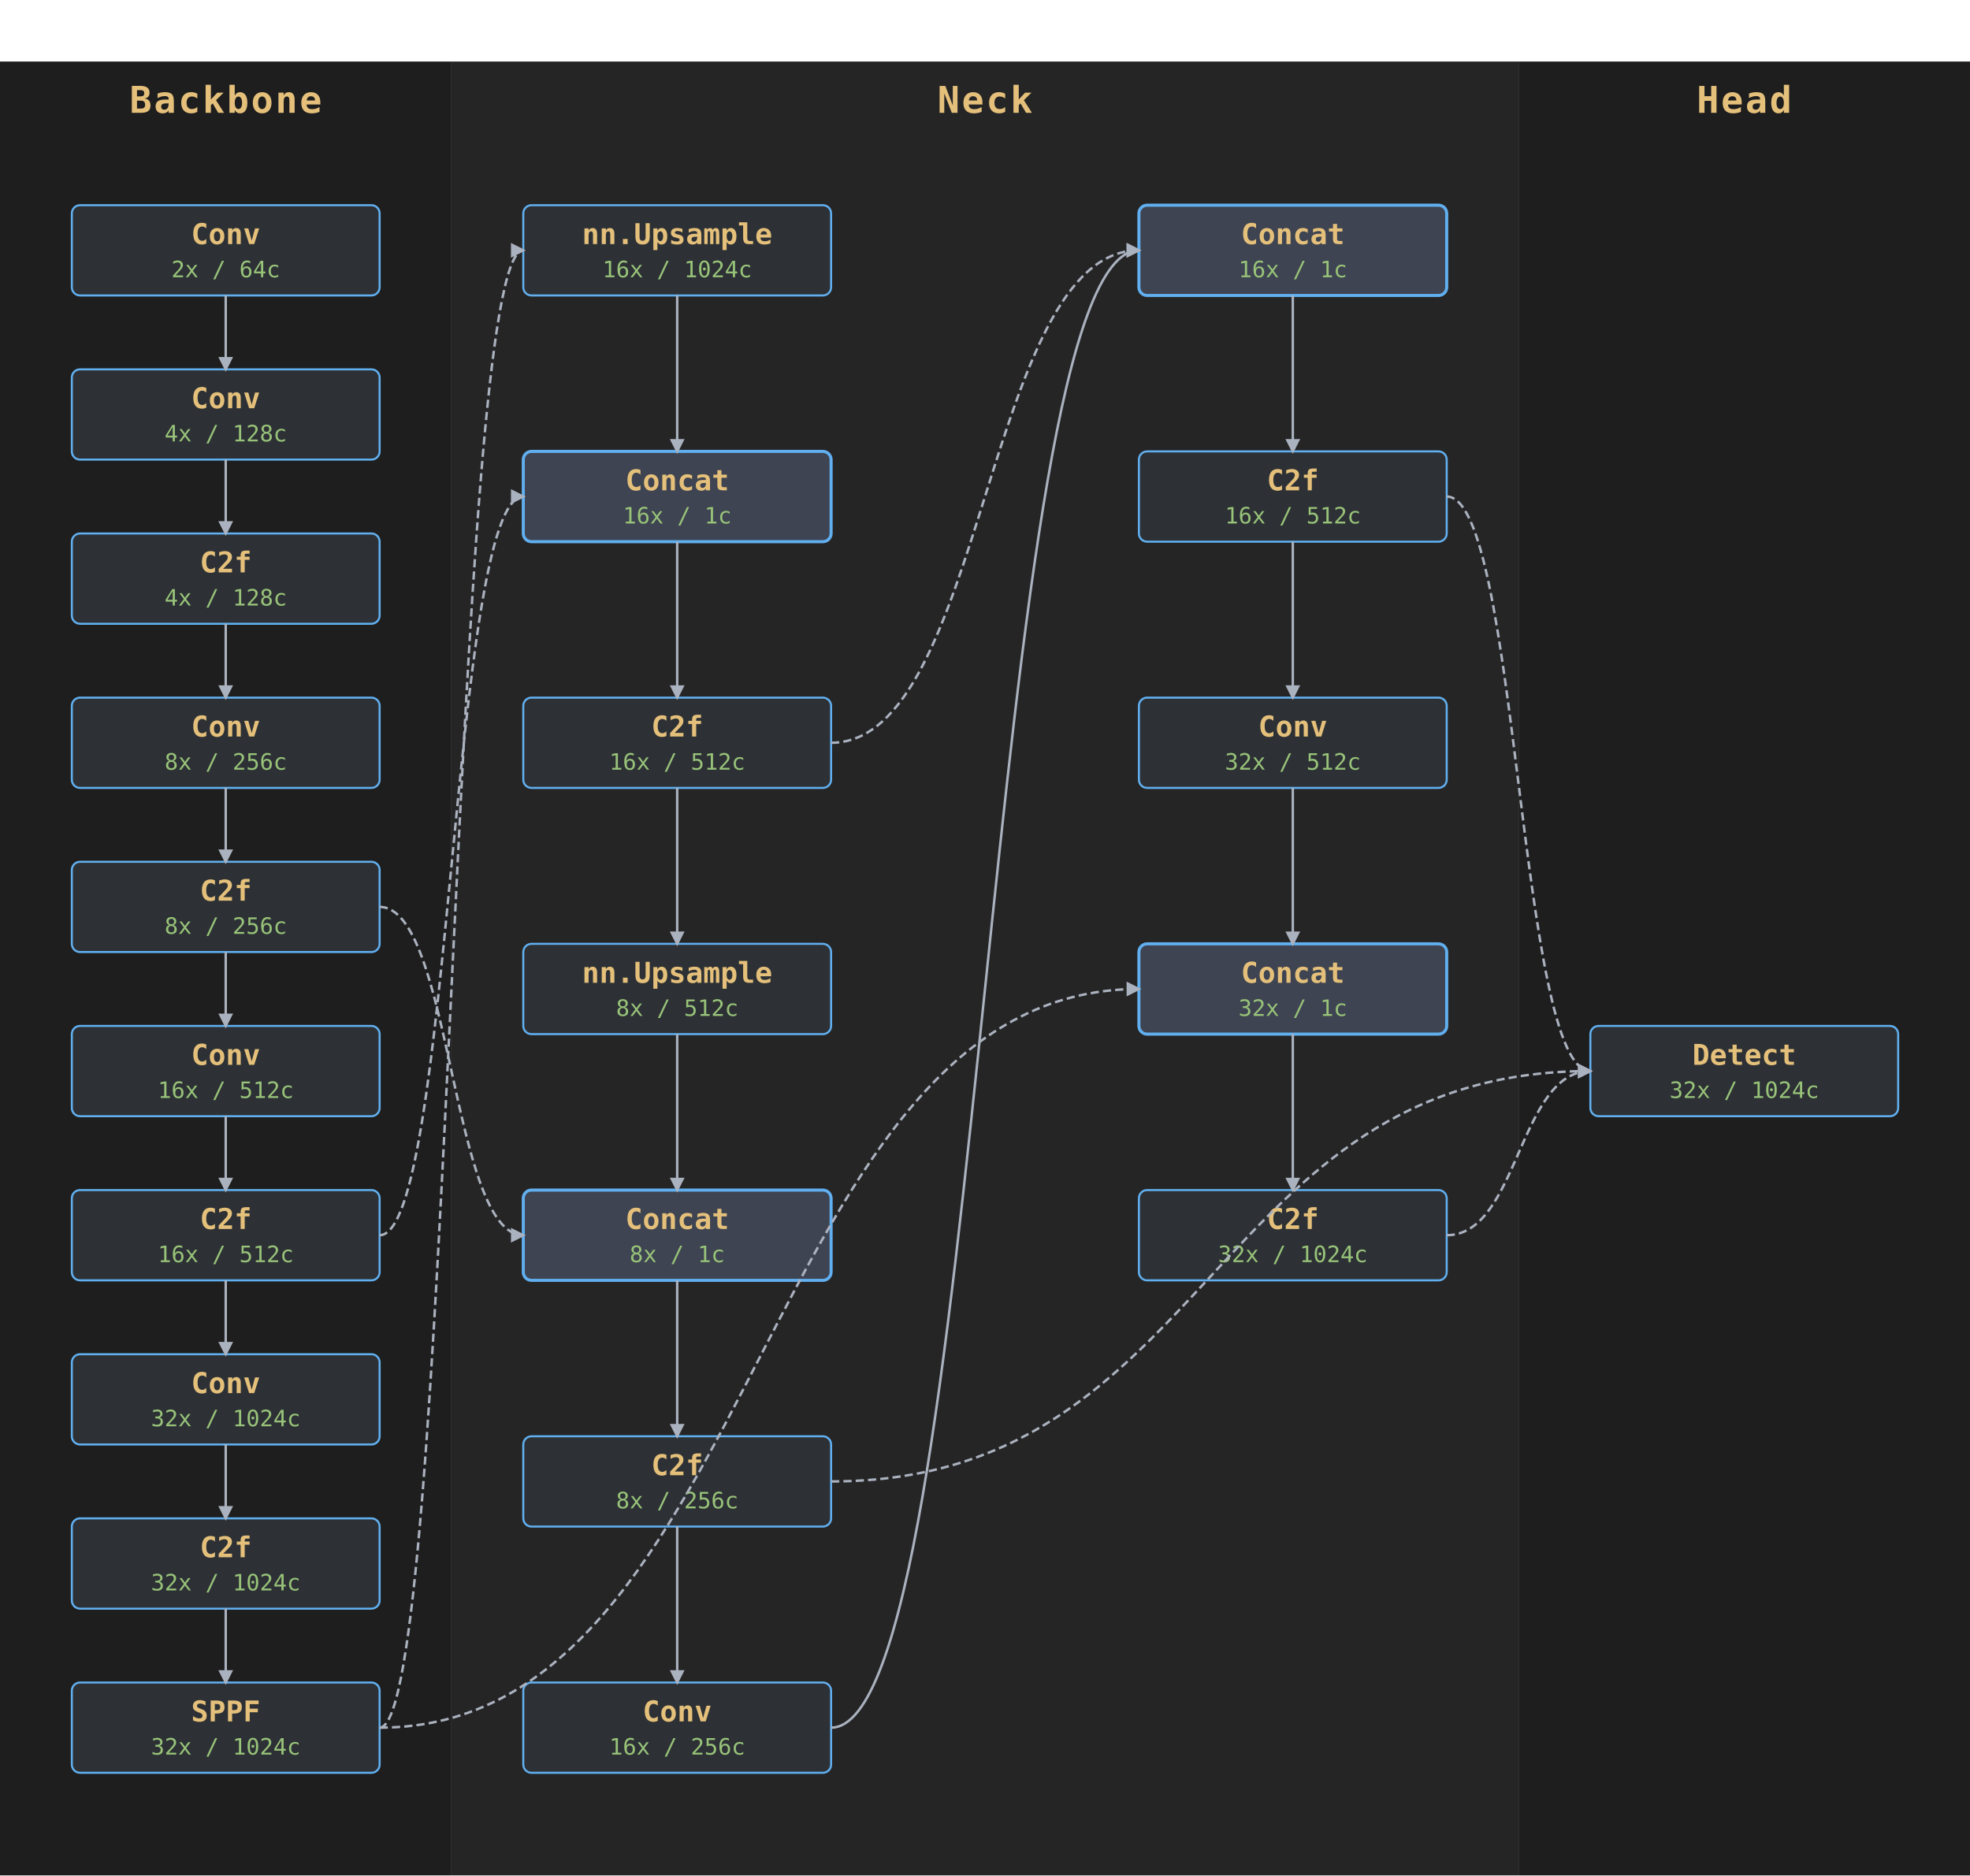
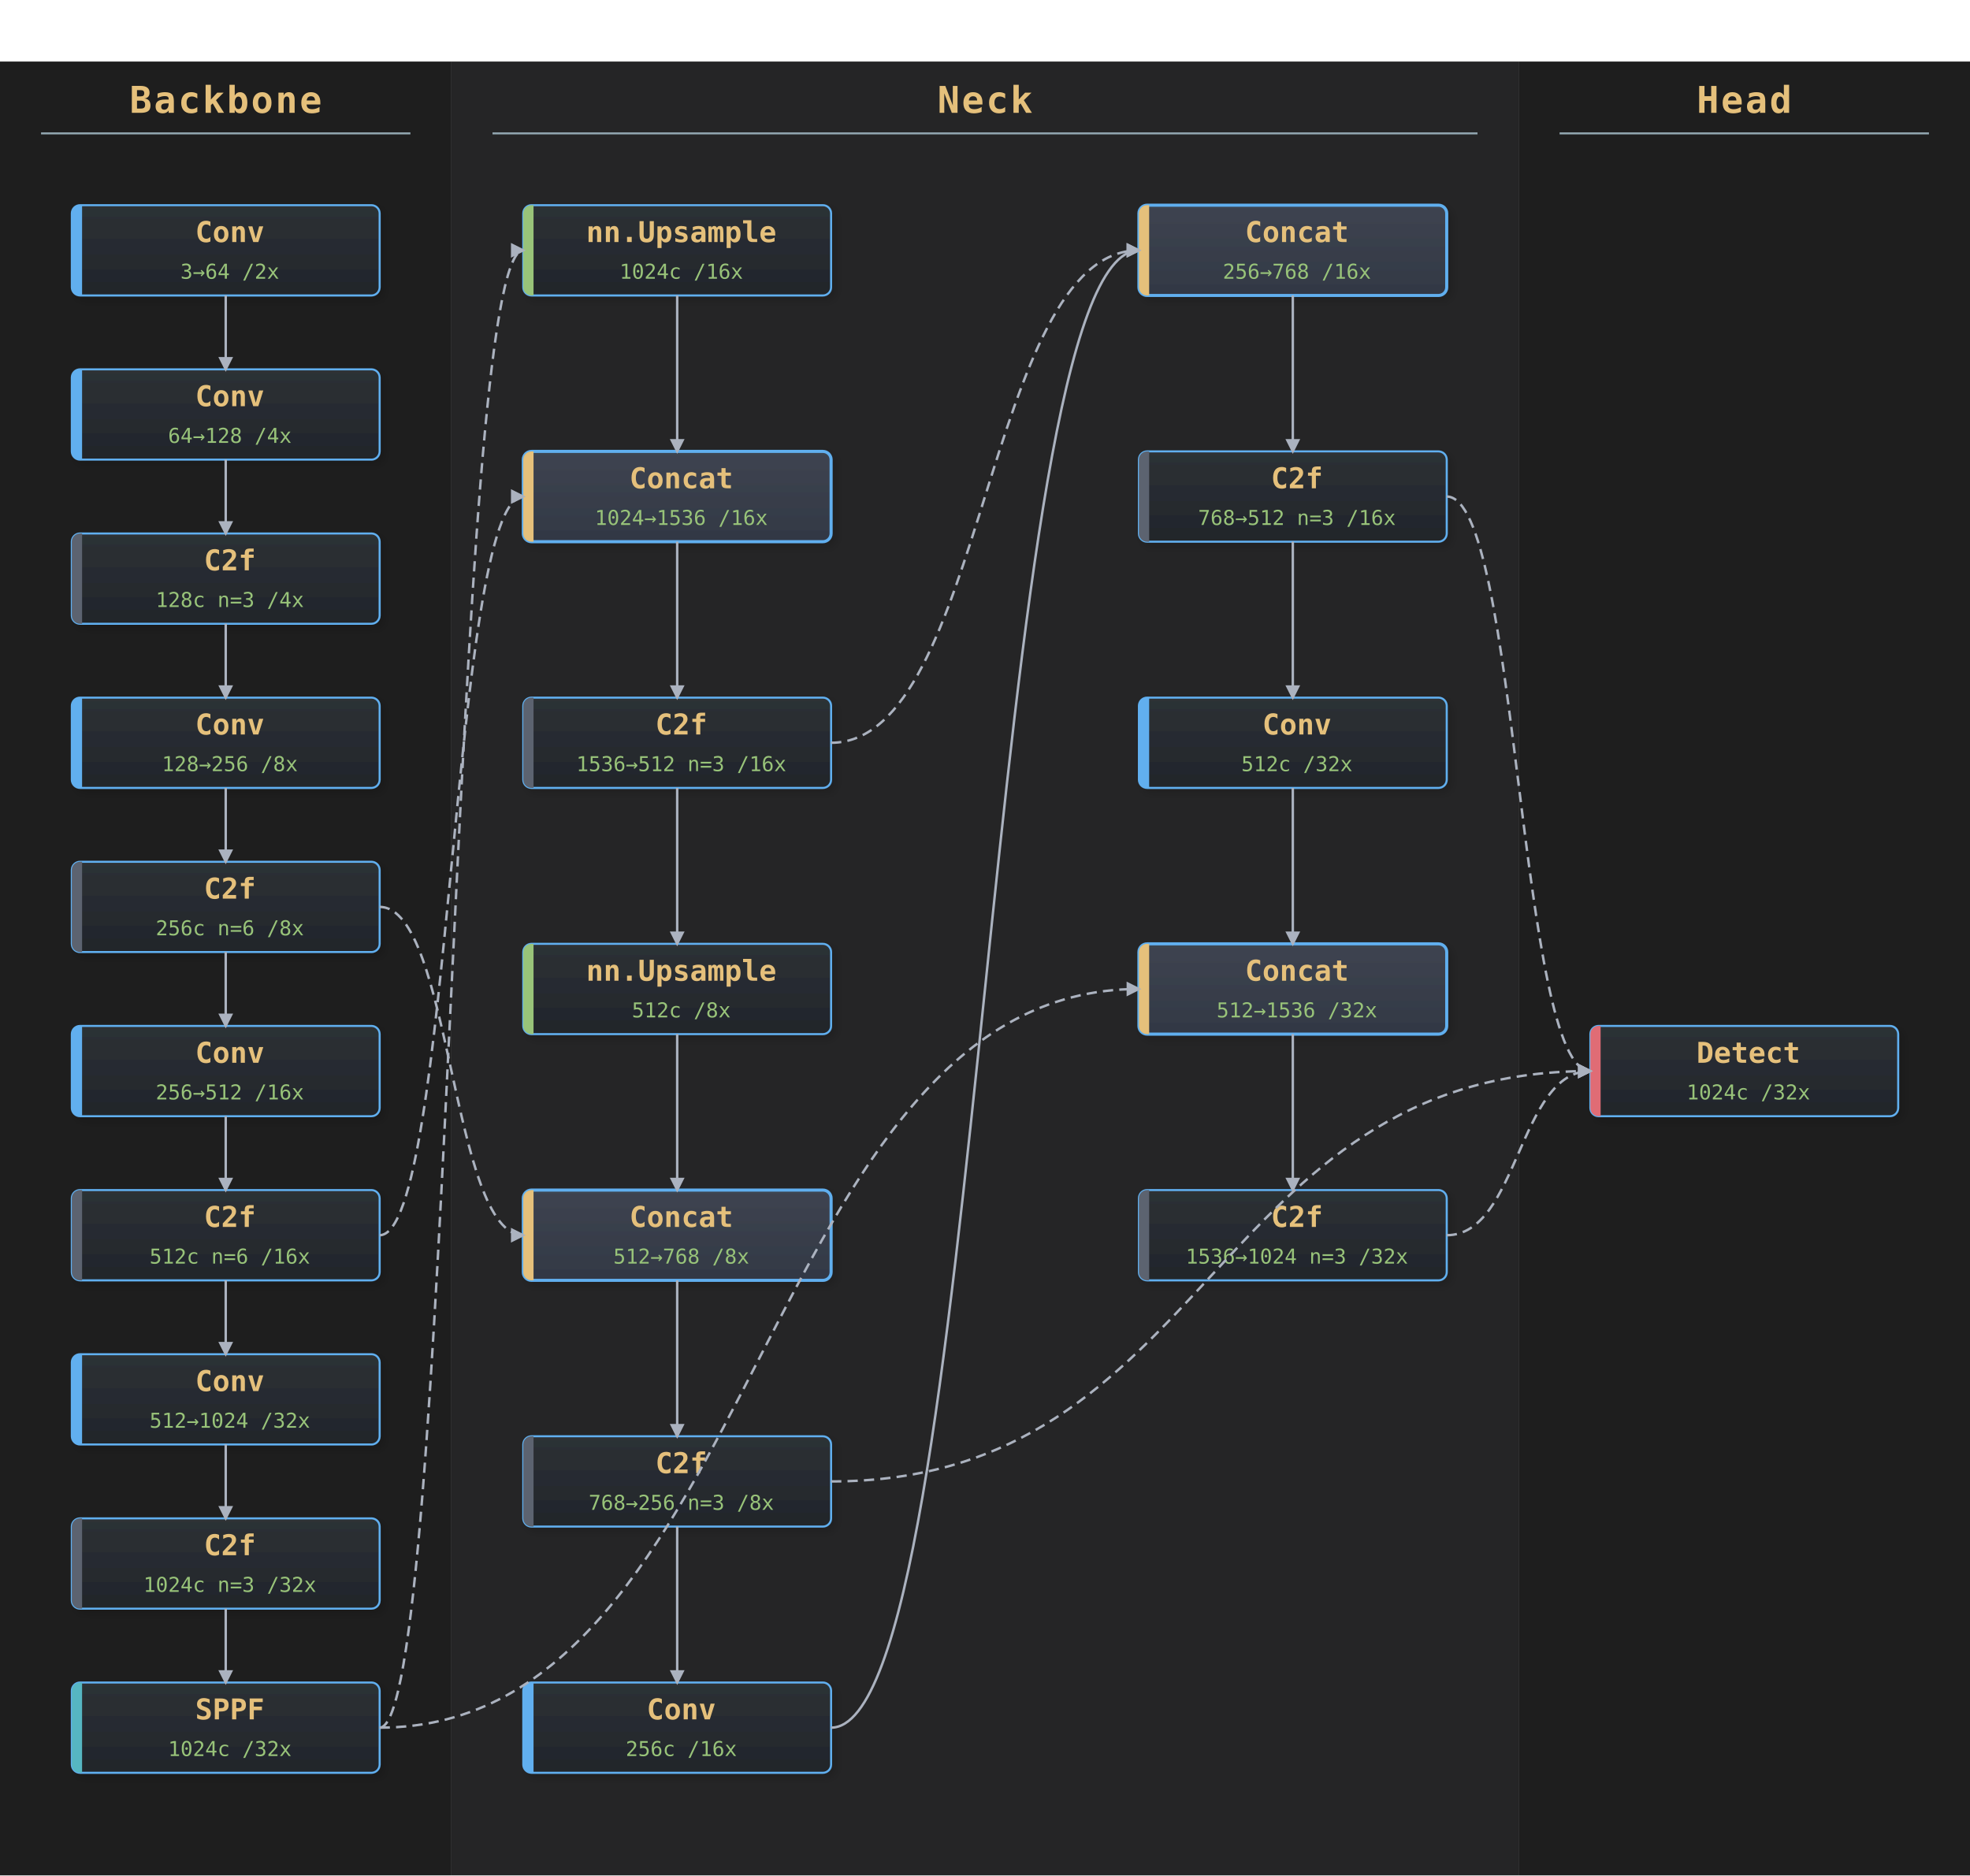
<svg xmlns="http://www.w3.org/2000/svg" viewBox="0 0 960 914">
  <style>
            text { font-family: "Consolas, monospace"; }
        </style>
  <defs>
+     <filter id="shadow" x="-20%" y="-20%" width="150%" height="150%">
+       <feGaussianBlur in="SourceAlpha" stdDeviation="2" />
+       <feOffset dx="2" dy="2" result="offsetblur" />
+       <feComponentTransfer>
+         <feFuncA type="linear" slope="0.15" />
+       </feComponentTransfer>
+       <feMerge>
+         <feMergeNode />
+         <feMergeNode in="SourceGraphic" />
+       </feMerge>
+     </filter>
    <marker id="arrow" markerWidth="6" markerHeight="6" refX="5" refY="3" orient="auto" markerUnits="strokeWidth">
      <path d="M0,0 L0,6 L6,3 z" fill="#ABB2BF" />
    </marker>
+     <linearGradient id="grad_bb" x1="0%" y1="0%" x2="0%" y2="100%">
+       <stop offset="0%" style="stop-color:#2D3135;stop-opacity:1" />
+       <stop offset="100%" style="stop-color:#21252B;stop-opacity:1" />
+     </linearGradient>
+     <linearGradient id="grad_neck" x1="0%" y1="0%" x2="0%" y2="100%">
+       <stop offset="0%" style="stop-color:#2D3135;stop-opacity:1" />
+       <stop offset="100%" style="stop-color:#21252B;stop-opacity:1" />
+     </linearGradient>
+     <linearGradient id="grad_head" x1="0%" y1="0%" x2="0%" y2="100%">
+       <stop offset="0%" style="stop-color:#2D3135;stop-opacity:1" />
+       <stop offset="100%" style="stop-color:#21252B;stop-opacity:1" />
+     </linearGradient>
+     <linearGradient id="grad_concat" x1="0%" y1="0%" x2="0%" y2="100%">
+       <stop offset="0%" style="stop-color:#3E4451;stop-opacity:1" />
+       <stop offset="100%" style="stop-color:#323844;stop-opacity:1" />
+     </linearGradient>
+     <linearGradient id="grad_node" x1="0%" y1="0%" x2="0%" y2="100%">
+       <stop offset="0%" style="stop-color:#2D3135;stop-opacity:1" />
+       <stop offset="100%" style="stop-color:#21252B;stop-opacity:1" />
+     </linearGradient>
  </defs>
  <rect x="740" y="30" width="220" height="884" fill="#1E1E1E" />
  <rect x="220" y="30" width="520" height="884" fill="#252526" />
  <rect x="0" y="30" width="220" height="884" fill="#1E1E1E" />
-   <rect x="35.0" y="100" width="150" height="44" rx="4" fill="#2D3135" stroke="#61AFEF" stroke-width="1.0" />
-   <text x="110.0" y="115.0" font-weight="bold" font-size="14" fill="#E5C07B" text-anchor="middle" dominant-baseline="middle">Conv</text>
-   <text x="110.0" y="132.0" font-size="11" fill="#98C379" text-anchor="middle" dominant-baseline="middle">2x / 64c</text>
-   <rect x="35.0" y="180" width="150" height="44" rx="4" fill="#2D3135" stroke="#61AFEF" stroke-width="1.0" />
-   <text x="110.0" y="195.0" font-weight="bold" font-size="14" fill="#E5C07B" text-anchor="middle" dominant-baseline="middle">Conv</text>
-   <text x="110.0" y="212.0" font-size="11" fill="#98C379" text-anchor="middle" dominant-baseline="middle">4x / 128c</text>
-   <rect x="35.0" y="260" width="150" height="44" rx="4" fill="#2D3135" stroke="#61AFEF" stroke-width="1.0" />
-   <text x="110.0" y="275.0" font-weight="bold" font-size="14" fill="#E5C07B" text-anchor="middle" dominant-baseline="middle">C2f</text>
-   <text x="110.0" y="292.0" font-size="11" fill="#98C379" text-anchor="middle" dominant-baseline="middle">4x / 128c</text>
-   <rect x="35.0" y="340" width="150" height="44" rx="4" fill="#2D3135" stroke="#61AFEF" stroke-width="1.0" />
-   <text x="110.0" y="355.0" font-weight="bold" font-size="14" fill="#E5C07B" text-anchor="middle" dominant-baseline="middle">Conv</text>
-   <text x="110.0" y="372.0" font-size="11" fill="#98C379" text-anchor="middle" dominant-baseline="middle">8x / 256c</text>
-   <rect x="35.0" y="420" width="150" height="44" rx="4" fill="#2D3135" stroke="#61AFEF" stroke-width="1.0" />
-   <text x="110.0" y="435.0" font-weight="bold" font-size="14" fill="#E5C07B" text-anchor="middle" dominant-baseline="middle">C2f</text>
-   <text x="110.0" y="452.0" font-size="11" fill="#98C379" text-anchor="middle" dominant-baseline="middle">8x / 256c</text>
-   <rect x="35.0" y="500" width="150" height="44" rx="4" fill="#2D3135" stroke="#61AFEF" stroke-width="1.0" />
-   <text x="110.0" y="515.0" font-weight="bold" font-size="14" fill="#E5C07B" text-anchor="middle" dominant-baseline="middle">Conv</text>
-   <text x="110.0" y="532.0" font-size="11" fill="#98C379" text-anchor="middle" dominant-baseline="middle">16x / 512c</text>
-   <rect x="35.0" y="580" width="150" height="44" rx="4" fill="#2D3135" stroke="#61AFEF" stroke-width="1.0" />
-   <text x="110.0" y="595.0" font-weight="bold" font-size="14" fill="#E5C07B" text-anchor="middle" dominant-baseline="middle">C2f</text>
-   <text x="110.0" y="612.0" font-size="11" fill="#98C379" text-anchor="middle" dominant-baseline="middle">16x / 512c</text>
-   <rect x="35.0" y="660" width="150" height="44" rx="4" fill="#2D3135" stroke="#61AFEF" stroke-width="1.0" />
-   <text x="110.0" y="675.0" font-weight="bold" font-size="14" fill="#E5C07B" text-anchor="middle" dominant-baseline="middle">Conv</text>
-   <text x="110.0" y="692.0" font-size="11" fill="#98C379" text-anchor="middle" dominant-baseline="middle">32x / 1024c</text>
-   <rect x="35.0" y="740" width="150" height="44" rx="4" fill="#2D3135" stroke="#61AFEF" stroke-width="1.0" />
-   <text x="110.0" y="755.0" font-weight="bold" font-size="14" fill="#E5C07B" text-anchor="middle" dominant-baseline="middle">C2f</text>
-   <text x="110.0" y="772.0" font-size="11" fill="#98C379" text-anchor="middle" dominant-baseline="middle">32x / 1024c</text>
-   <rect x="35.0" y="820" width="150" height="44" rx="4" fill="#2D3135" stroke="#61AFEF" stroke-width="1.0" />
-   <text x="110.0" y="835.0" font-weight="bold" font-size="14" fill="#E5C07B" text-anchor="middle" dominant-baseline="middle">SPPF</text>
-   <text x="110.0" y="852.0" font-size="11" fill="#98C379" text-anchor="middle" dominant-baseline="middle">32x / 1024c</text>
-   <rect x="255.0" y="100" width="150" height="44" rx="4" fill="#2D3135" stroke="#61AFEF" stroke-width="1.0" />
-   <text x="330.0" y="115.0" font-weight="bold" font-size="14" fill="#E5C07B" text-anchor="middle" dominant-baseline="middle">nn.Upsample</text>
-   <text x="330.0" y="132.0" font-size="11" fill="#98C379" text-anchor="middle" dominant-baseline="middle">16x / 1024c</text>
-   <rect x="255.0" y="220" width="150" height="44" rx="4" fill="#3E4451" stroke="#61AFEF" stroke-width="1.5" />
-   <text x="330.0" y="235.0" font-weight="bold" font-size="14" fill="#E5C07B" text-anchor="middle" dominant-baseline="middle">Concat</text>
-   <text x="330.0" y="252.0" font-size="11" fill="#98C379" text-anchor="middle" dominant-baseline="middle">16x / 1c</text>
-   <rect x="255.0" y="340" width="150" height="44" rx="4" fill="#2D3135" stroke="#61AFEF" stroke-width="1.0" />
-   <text x="330.0" y="355.0" font-weight="bold" font-size="14" fill="#E5C07B" text-anchor="middle" dominant-baseline="middle">C2f</text>
-   <text x="330.0" y="372.0" font-size="11" fill="#98C379" text-anchor="middle" dominant-baseline="middle">16x / 512c</text>
-   <rect x="255.0" y="460" width="150" height="44" rx="4" fill="#2D3135" stroke="#61AFEF" stroke-width="1.0" />
-   <text x="330.0" y="475.0" font-weight="bold" font-size="14" fill="#E5C07B" text-anchor="middle" dominant-baseline="middle">nn.Upsample</text>
-   <text x="330.0" y="492.0" font-size="11" fill="#98C379" text-anchor="middle" dominant-baseline="middle">8x / 512c</text>
-   <rect x="255.0" y="580" width="150" height="44" rx="4" fill="#3E4451" stroke="#61AFEF" stroke-width="1.5" />
-   <text x="330.0" y="595.0" font-weight="bold" font-size="14" fill="#E5C07B" text-anchor="middle" dominant-baseline="middle">Concat</text>
-   <text x="330.0" y="612.0" font-size="11" fill="#98C379" text-anchor="middle" dominant-baseline="middle">8x / 1c</text>
-   <rect x="255.0" y="700" width="150" height="44" rx="4" fill="#2D3135" stroke="#61AFEF" stroke-width="1.0" />
-   <text x="330.0" y="715.0" font-weight="bold" font-size="14" fill="#E5C07B" text-anchor="middle" dominant-baseline="middle">C2f</text>
-   <text x="330.0" y="732.0" font-size="11" fill="#98C379" text-anchor="middle" dominant-baseline="middle">8x / 256c</text>
-   <rect x="255.0" y="820" width="150" height="44" rx="4" fill="#2D3135" stroke="#61AFEF" stroke-width="1.0" />
-   <text x="330.0" y="835.0" font-weight="bold" font-size="14" fill="#E5C07B" text-anchor="middle" dominant-baseline="middle">Conv</text>
-   <text x="330.0" y="852.0" font-size="11" fill="#98C379" text-anchor="middle" dominant-baseline="middle">16x / 256c</text>
-   <rect x="555.0" y="100" width="150" height="44" rx="4" fill="#3E4451" stroke="#61AFEF" stroke-width="1.5" />
-   <text x="630.0" y="115.0" font-weight="bold" font-size="14" fill="#E5C07B" text-anchor="middle" dominant-baseline="middle">Concat</text>
-   <text x="630.0" y="132.0" font-size="11" fill="#98C379" text-anchor="middle" dominant-baseline="middle">16x / 1c</text>
-   <rect x="555.0" y="220" width="150" height="44" rx="4" fill="#2D3135" stroke="#61AFEF" stroke-width="1.0" />
-   <text x="630.0" y="235.0" font-weight="bold" font-size="14" fill="#E5C07B" text-anchor="middle" dominant-baseline="middle">C2f</text>
-   <text x="630.0" y="252.0" font-size="11" fill="#98C379" text-anchor="middle" dominant-baseline="middle">16x / 512c</text>
-   <rect x="555.0" y="340" width="150" height="44" rx="4" fill="#2D3135" stroke="#61AFEF" stroke-width="1.0" />
-   <text x="630.0" y="355.0" font-weight="bold" font-size="14" fill="#E5C07B" text-anchor="middle" dominant-baseline="middle">Conv</text>
-   <text x="630.0" y="372.0" font-size="11" fill="#98C379" text-anchor="middle" dominant-baseline="middle">32x / 512c</text>
-   <rect x="555.0" y="460" width="150" height="44" rx="4" fill="#3E4451" stroke="#61AFEF" stroke-width="1.5" />
-   <text x="630.0" y="475.0" font-weight="bold" font-size="14" fill="#E5C07B" text-anchor="middle" dominant-baseline="middle">Concat</text>
-   <text x="630.0" y="492.0" font-size="11" fill="#98C379" text-anchor="middle" dominant-baseline="middle">32x / 1c</text>
-   <rect x="555.0" y="580" width="150" height="44" rx="4" fill="#2D3135" stroke="#61AFEF" stroke-width="1.0" />
-   <text x="630.0" y="595.0" font-weight="bold" font-size="14" fill="#E5C07B" text-anchor="middle" dominant-baseline="middle">C2f</text>
-   <text x="630.0" y="612.0" font-size="11" fill="#98C379" text-anchor="middle" dominant-baseline="middle">32x / 1024c</text>
-   <rect x="775.0" y="500.0" width="150" height="44" rx="4" fill="#2D3135" stroke="#61AFEF" stroke-width="1.0" />
-   <text x="850.0" y="515.0" font-weight="bold" font-size="14" fill="#E5C07B" text-anchor="middle" dominant-baseline="middle">Detect</text>
-   <text x="850.0" y="532.0" font-size="11" fill="#98C379" text-anchor="middle" dominant-baseline="middle">32x / 1024c</text>
+   <rect x="35.0" y="100" width="150" height="44" rx="4" fill="url(#grad_bb)" stroke="#61AFEF" stroke-width="1.0" filter="url(#shadow)" />
+   <clipPath id="clip_35_100">
+     <rect x="35.0" y="100" width="150" height="44" rx="4" />
+   </clipPath>
+   <rect x="35.0" y="100" width="5" height="44" fill="#61AFEF" clip-path="url(#clip_35_100)" />
+   <text x="112.0" y="114.0" font-weight="bold" font-size="14" fill="#E5C07B" text-anchor="middle" dominant-baseline="middle">Conv</text>
+   <text x="112.0" y="133.0" font-size="10" fill="#98C379" text-anchor="middle" dominant-baseline="middle">3→64 /2x</text>
+   <rect x="35.0" y="180" width="150" height="44" rx="4" fill="url(#grad_bb)" stroke="#61AFEF" stroke-width="1.0" filter="url(#shadow)" />
+   <clipPath id="clip_35_180">
+     <rect x="35.0" y="180" width="150" height="44" rx="4" />
+   </clipPath>
+   <rect x="35.0" y="180" width="5" height="44" fill="#61AFEF" clip-path="url(#clip_35_180)" />
+   <text x="112.0" y="194.0" font-weight="bold" font-size="14" fill="#E5C07B" text-anchor="middle" dominant-baseline="middle">Conv</text>
+   <text x="112.0" y="213.0" font-size="10" fill="#98C379" text-anchor="middle" dominant-baseline="middle">64→128 /4x</text>
+   <rect x="35.0" y="260" width="150" height="44" rx="4" fill="url(#grad_bb)" stroke="#61AFEF" stroke-width="1.0" filter="url(#shadow)" />
+   <clipPath id="clip_35_260">
+     <rect x="35.0" y="260" width="150" height="44" rx="4" />
+   </clipPath>
+   <rect x="35.0" y="260" width="5" height="44" fill="#5C6370" clip-path="url(#clip_35_260)" />
+   <text x="112.0" y="274.0" font-weight="bold" font-size="14" fill="#E5C07B" text-anchor="middle" dominant-baseline="middle">C2f</text>
+   <text x="112.0" y="293.0" font-size="10" fill="#98C379" text-anchor="middle" dominant-baseline="middle">128c n=3 /4x</text>
+   <rect x="35.0" y="340" width="150" height="44" rx="4" fill="url(#grad_bb)" stroke="#61AFEF" stroke-width="1.0" filter="url(#shadow)" />
+   <clipPath id="clip_35_340">
+     <rect x="35.0" y="340" width="150" height="44" rx="4" />
+   </clipPath>
+   <rect x="35.0" y="340" width="5" height="44" fill="#61AFEF" clip-path="url(#clip_35_340)" />
+   <text x="112.0" y="354.0" font-weight="bold" font-size="14" fill="#E5C07B" text-anchor="middle" dominant-baseline="middle">Conv</text>
+   <text x="112.0" y="373.0" font-size="10" fill="#98C379" text-anchor="middle" dominant-baseline="middle">128→256 /8x</text>
+   <rect x="35.0" y="420" width="150" height="44" rx="4" fill="url(#grad_bb)" stroke="#61AFEF" stroke-width="1.0" filter="url(#shadow)" />
+   <clipPath id="clip_35_420">
+     <rect x="35.0" y="420" width="150" height="44" rx="4" />
+   </clipPath>
+   <rect x="35.0" y="420" width="5" height="44" fill="#5C6370" clip-path="url(#clip_35_420)" />
+   <text x="112.0" y="434.0" font-weight="bold" font-size="14" fill="#E5C07B" text-anchor="middle" dominant-baseline="middle">C2f</text>
+   <text x="112.0" y="453.0" font-size="10" fill="#98C379" text-anchor="middle" dominant-baseline="middle">256c n=6 /8x</text>
+   <rect x="35.0" y="500" width="150" height="44" rx="4" fill="url(#grad_bb)" stroke="#61AFEF" stroke-width="1.0" filter="url(#shadow)" />
+   <clipPath id="clip_35_500">
+     <rect x="35.0" y="500" width="150" height="44" rx="4" />
+   </clipPath>
+   <rect x="35.0" y="500" width="5" height="44" fill="#61AFEF" clip-path="url(#clip_35_500)" />
+   <text x="112.0" y="514.0" font-weight="bold" font-size="14" fill="#E5C07B" text-anchor="middle" dominant-baseline="middle">Conv</text>
+   <text x="112.0" y="533.0" font-size="10" fill="#98C379" text-anchor="middle" dominant-baseline="middle">256→512 /16x</text>
+   <rect x="35.0" y="580" width="150" height="44" rx="4" fill="url(#grad_bb)" stroke="#61AFEF" stroke-width="1.0" filter="url(#shadow)" />
+   <clipPath id="clip_35_580">
+     <rect x="35.0" y="580" width="150" height="44" rx="4" />
+   </clipPath>
+   <rect x="35.0" y="580" width="5" height="44" fill="#5C6370" clip-path="url(#clip_35_580)" />
+   <text x="112.0" y="594.0" font-weight="bold" font-size="14" fill="#E5C07B" text-anchor="middle" dominant-baseline="middle">C2f</text>
+   <text x="112.0" y="613.0" font-size="10" fill="#98C379" text-anchor="middle" dominant-baseline="middle">512c n=6 /16x</text>
+   <rect x="35.0" y="660" width="150" height="44" rx="4" fill="url(#grad_bb)" stroke="#61AFEF" stroke-width="1.0" filter="url(#shadow)" />
+   <clipPath id="clip_35_660">
+     <rect x="35.0" y="660" width="150" height="44" rx="4" />
+   </clipPath>
+   <rect x="35.0" y="660" width="5" height="44" fill="#61AFEF" clip-path="url(#clip_35_660)" />
+   <text x="112.0" y="674.0" font-weight="bold" font-size="14" fill="#E5C07B" text-anchor="middle" dominant-baseline="middle">Conv</text>
+   <text x="112.0" y="693.0" font-size="10" fill="#98C379" text-anchor="middle" dominant-baseline="middle">512→1024 /32x</text>
+   <rect x="35.0" y="740" width="150" height="44" rx="4" fill="url(#grad_bb)" stroke="#61AFEF" stroke-width="1.0" filter="url(#shadow)" />
+   <clipPath id="clip_35_740">
+     <rect x="35.0" y="740" width="150" height="44" rx="4" />
+   </clipPath>
+   <rect x="35.0" y="740" width="5" height="44" fill="#5C6370" clip-path="url(#clip_35_740)" />
+   <text x="112.0" y="754.0" font-weight="bold" font-size="14" fill="#E5C07B" text-anchor="middle" dominant-baseline="middle">C2f</text>
+   <text x="112.0" y="773.0" font-size="10" fill="#98C379" text-anchor="middle" dominant-baseline="middle">1024c n=3 /32x</text>
+   <rect x="35.0" y="820" width="150" height="44" rx="4" fill="url(#grad_bb)" stroke="#61AFEF" stroke-width="1.0" filter="url(#shadow)" />
+   <clipPath id="clip_35_820">
+     <rect x="35.0" y="820" width="150" height="44" rx="4" />
+   </clipPath>
+   <rect x="35.0" y="820" width="5" height="44" fill="#56B6C2" clip-path="url(#clip_35_820)" />
+   <text x="112.0" y="834.0" font-weight="bold" font-size="14" fill="#E5C07B" text-anchor="middle" dominant-baseline="middle">SPPF</text>
+   <text x="112.0" y="853.0" font-size="10" fill="#98C379" text-anchor="middle" dominant-baseline="middle">1024c /32x</text>
+   <rect x="255.0" y="100" width="150" height="44" rx="4" fill="url(#grad_neck)" stroke="#61AFEF" stroke-width="1.0" filter="url(#shadow)" />
+   <clipPath id="clip_255_100">
+     <rect x="255.0" y="100" width="150" height="44" rx="4" />
+   </clipPath>
+   <rect x="255.0" y="100" width="5" height="44" fill="#98C379" clip-path="url(#clip_255_100)" />
+   <text x="332.0" y="114.0" font-weight="bold" font-size="14" fill="#E5C07B" text-anchor="middle" dominant-baseline="middle">nn.Upsample</text>
+   <text x="332.0" y="133.0" font-size="10" fill="#98C379" text-anchor="middle" dominant-baseline="middle">1024c /16x</text>
+   <rect x="255.0" y="220" width="150" height="44" rx="4" fill="url(#grad_concat)" stroke="#61AFEF" stroke-width="1.5" filter="url(#shadow)" />
+   <clipPath id="clip_255_220">
+     <rect x="255.0" y="220" width="150" height="44" rx="4" />
+   </clipPath>
+   <rect x="255.0" y="220" width="5" height="44" fill="#E5C07B" clip-path="url(#clip_255_220)" />
+   <text x="332.0" y="234.0" font-weight="bold" font-size="14" fill="#E5C07B" text-anchor="middle" dominant-baseline="middle">Concat</text>
+   <text x="332.0" y="253.0" font-size="10" fill="#98C379" text-anchor="middle" dominant-baseline="middle">1024→1536 /16x</text>
+   <rect x="255.0" y="340" width="150" height="44" rx="4" fill="url(#grad_neck)" stroke="#61AFEF" stroke-width="1.0" filter="url(#shadow)" />
+   <clipPath id="clip_255_340">
+     <rect x="255.0" y="340" width="150" height="44" rx="4" />
+   </clipPath>
+   <rect x="255.0" y="340" width="5" height="44" fill="#5C6370" clip-path="url(#clip_255_340)" />
+   <text x="332.0" y="354.0" font-weight="bold" font-size="14" fill="#E5C07B" text-anchor="middle" dominant-baseline="middle">C2f</text>
+   <text x="332.0" y="373.0" font-size="10" fill="#98C379" text-anchor="middle" dominant-baseline="middle">1536→512 n=3 /16x</text>
+   <rect x="255.0" y="460" width="150" height="44" rx="4" fill="url(#grad_neck)" stroke="#61AFEF" stroke-width="1.0" filter="url(#shadow)" />
+   <clipPath id="clip_255_460">
+     <rect x="255.0" y="460" width="150" height="44" rx="4" />
+   </clipPath>
+   <rect x="255.0" y="460" width="5" height="44" fill="#98C379" clip-path="url(#clip_255_460)" />
+   <text x="332.0" y="474.0" font-weight="bold" font-size="14" fill="#E5C07B" text-anchor="middle" dominant-baseline="middle">nn.Upsample</text>
+   <text x="332.0" y="493.0" font-size="10" fill="#98C379" text-anchor="middle" dominant-baseline="middle">512c /8x</text>
+   <rect x="255.0" y="580" width="150" height="44" rx="4" fill="url(#grad_concat)" stroke="#61AFEF" stroke-width="1.5" filter="url(#shadow)" />
+   <clipPath id="clip_255_580">
+     <rect x="255.0" y="580" width="150" height="44" rx="4" />
+   </clipPath>
+   <rect x="255.0" y="580" width="5" height="44" fill="#E5C07B" clip-path="url(#clip_255_580)" />
+   <text x="332.0" y="594.0" font-weight="bold" font-size="14" fill="#E5C07B" text-anchor="middle" dominant-baseline="middle">Concat</text>
+   <text x="332.0" y="613.0" font-size="10" fill="#98C379" text-anchor="middle" dominant-baseline="middle">512→768 /8x</text>
+   <rect x="255.0" y="700" width="150" height="44" rx="4" fill="url(#grad_neck)" stroke="#61AFEF" stroke-width="1.0" filter="url(#shadow)" />
+   <clipPath id="clip_255_700">
+     <rect x="255.0" y="700" width="150" height="44" rx="4" />
+   </clipPath>
+   <rect x="255.0" y="700" width="5" height="44" fill="#5C6370" clip-path="url(#clip_255_700)" />
+   <text x="332.0" y="714.0" font-weight="bold" font-size="14" fill="#E5C07B" text-anchor="middle" dominant-baseline="middle">C2f</text>
+   <text x="332.0" y="733.0" font-size="10" fill="#98C379" text-anchor="middle" dominant-baseline="middle">768→256 n=3 /8x</text>
+   <rect x="255.0" y="820" width="150" height="44" rx="4" fill="url(#grad_neck)" stroke="#61AFEF" stroke-width="1.0" filter="url(#shadow)" />
+   <clipPath id="clip_255_820">
+     <rect x="255.0" y="820" width="150" height="44" rx="4" />
+   </clipPath>
+   <rect x="255.0" y="820" width="5" height="44" fill="#61AFEF" clip-path="url(#clip_255_820)" />
+   <text x="332.0" y="834.0" font-weight="bold" font-size="14" fill="#E5C07B" text-anchor="middle" dominant-baseline="middle">Conv</text>
+   <text x="332.0" y="853.0" font-size="10" fill="#98C379" text-anchor="middle" dominant-baseline="middle">256c /16x</text>
+   <rect x="555.0" y="100" width="150" height="44" rx="4" fill="url(#grad_concat)" stroke="#61AFEF" stroke-width="1.5" filter="url(#shadow)" />
+   <clipPath id="clip_555_100">
+     <rect x="555.0" y="100" width="150" height="44" rx="4" />
+   </clipPath>
+   <rect x="555.0" y="100" width="5" height="44" fill="#E5C07B" clip-path="url(#clip_555_100)" />
+   <text x="632.0" y="114.0" font-weight="bold" font-size="14" fill="#E5C07B" text-anchor="middle" dominant-baseline="middle">Concat</text>
+   <text x="632.0" y="133.0" font-size="10" fill="#98C379" text-anchor="middle" dominant-baseline="middle">256→768 /16x</text>
+   <rect x="555.0" y="220" width="150" height="44" rx="4" fill="url(#grad_neck)" stroke="#61AFEF" stroke-width="1.0" filter="url(#shadow)" />
+   <clipPath id="clip_555_220">
+     <rect x="555.0" y="220" width="150" height="44" rx="4" />
+   </clipPath>
+   <rect x="555.0" y="220" width="5" height="44" fill="#5C6370" clip-path="url(#clip_555_220)" />
+   <text x="632.0" y="234.0" font-weight="bold" font-size="14" fill="#E5C07B" text-anchor="middle" dominant-baseline="middle">C2f</text>
+   <text x="632.0" y="253.0" font-size="10" fill="#98C379" text-anchor="middle" dominant-baseline="middle">768→512 n=3 /16x</text>
+   <rect x="555.0" y="340" width="150" height="44" rx="4" fill="url(#grad_neck)" stroke="#61AFEF" stroke-width="1.0" filter="url(#shadow)" />
+   <clipPath id="clip_555_340">
+     <rect x="555.0" y="340" width="150" height="44" rx="4" />
+   </clipPath>
+   <rect x="555.0" y="340" width="5" height="44" fill="#61AFEF" clip-path="url(#clip_555_340)" />
+   <text x="632.0" y="354.0" font-weight="bold" font-size="14" fill="#E5C07B" text-anchor="middle" dominant-baseline="middle">Conv</text>
+   <text x="632.0" y="373.0" font-size="10" fill="#98C379" text-anchor="middle" dominant-baseline="middle">512c /32x</text>
+   <rect x="555.0" y="460" width="150" height="44" rx="4" fill="url(#grad_concat)" stroke="#61AFEF" stroke-width="1.5" filter="url(#shadow)" />
+   <clipPath id="clip_555_460">
+     <rect x="555.0" y="460" width="150" height="44" rx="4" />
+   </clipPath>
+   <rect x="555.0" y="460" width="5" height="44" fill="#E5C07B" clip-path="url(#clip_555_460)" />
+   <text x="632.0" y="474.0" font-weight="bold" font-size="14" fill="#E5C07B" text-anchor="middle" dominant-baseline="middle">Concat</text>
+   <text x="632.0" y="493.0" font-size="10" fill="#98C379" text-anchor="middle" dominant-baseline="middle">512→1536 /32x</text>
+   <rect x="555.0" y="580" width="150" height="44" rx="4" fill="url(#grad_neck)" stroke="#61AFEF" stroke-width="1.0" filter="url(#shadow)" />
+   <clipPath id="clip_555_580">
+     <rect x="555.0" y="580" width="150" height="44" rx="4" />
+   </clipPath>
+   <rect x="555.0" y="580" width="5" height="44" fill="#5C6370" clip-path="url(#clip_555_580)" />
+   <text x="632.0" y="594.0" font-weight="bold" font-size="14" fill="#E5C07B" text-anchor="middle" dominant-baseline="middle">C2f</text>
+   <text x="632.0" y="613.0" font-size="10" fill="#98C379" text-anchor="middle" dominant-baseline="middle">1536→1024 n=3 /32x</text>
+   <rect x="775.0" y="500.0" width="150" height="44" rx="4" fill="url(#grad_head)" stroke="#61AFEF" stroke-width="1.0" filter="url(#shadow)" />
+   <clipPath id="clip_775_500">
+     <rect x="775.0" y="500.0" width="150" height="44" rx="4" />
+   </clipPath>
+   <rect x="775.0" y="500.0" width="5" height="44" fill="#E06C75" clip-path="url(#clip_775_500)" />
+   <text x="852.0" y="514.0" font-weight="bold" font-size="14" fill="#E5C07B" text-anchor="middle" dominant-baseline="middle">Detect</text>
+   <text x="852.0" y="533.0" font-size="10" fill="#98C379" text-anchor="middle" dominant-baseline="middle">1024c /32x</text>
  <path d="M 110.0 144 L 110.0 180" stroke="#ABB2BF" stroke-width="1.2" fill="none" marker-end="url(#arrow)" />
  <path d="M 110.0 224 L 110.0 260" stroke="#ABB2BF" stroke-width="1.2" fill="none" marker-end="url(#arrow)" />
  <path d="M 110.0 304 L 110.0 340" stroke="#ABB2BF" stroke-width="1.2" fill="none" marker-end="url(#arrow)" />
  <path d="M 110.0 384 L 110.0 420" stroke="#ABB2BF" stroke-width="1.2" fill="none" marker-end="url(#arrow)" />
  <path d="M 110.0 464 L 110.0 500" stroke="#ABB2BF" stroke-width="1.2" fill="none" marker-end="url(#arrow)" />
  <path d="M 110.0 544 L 110.0 580" stroke="#ABB2BF" stroke-width="1.2" fill="none" marker-end="url(#arrow)" />
  <path d="M 110.0 624 L 110.0 660" stroke="#ABB2BF" stroke-width="1.2" fill="none" marker-end="url(#arrow)" />
  <path d="M 110.0 704 L 110.0 740" stroke="#ABB2BF" stroke-width="1.2" fill="none" marker-end="url(#arrow)" />
  <path d="M 110.0 784 L 110.0 820" stroke="#ABB2BF" stroke-width="1.2" fill="none" marker-end="url(#arrow)" />
-   <path d="M 185.0 842.0 C 220.0 842.0, 220.0 122.0, 255.0 122.0" stroke="#ABB2BF" stroke-width="1.2" fill="none" stroke-dasharray="4,2" marker-end="url(#arrow)" />
+   <path d="M 185.0 842.0 C 220.0 842.0, 220.0 122.0, 255.0 122.0" stroke="#ABB2BF" stroke-width="1.2" fill="none" stroke-dasharray="5,3" marker-end="url(#arrow)" />
  <path d="M 330.0 144 L 330.0 220" stroke="#ABB2BF" stroke-width="1.2" fill="none" marker-end="url(#arrow)" />
-   <path d="M 185.0 602.0 C 220.0 602.0, 220.0 242.0, 255.0 242.0" stroke="#ABB2BF" stroke-width="1.2" fill="none" stroke-dasharray="4,2" marker-end="url(#arrow)" />
+   <path d="M 185.0 602.0 C 220.0 602.0, 220.0 242.0, 255.0 242.0" stroke="#ABB2BF" stroke-width="1.2" fill="none" stroke-dasharray="5,3" marker-end="url(#arrow)" />
  <path d="M 330.0 264 L 330.0 340" stroke="#ABB2BF" stroke-width="1.2" fill="none" marker-end="url(#arrow)" />
  <path d="M 330.0 384 L 330.0 460" stroke="#ABB2BF" stroke-width="1.2" fill="none" marker-end="url(#arrow)" />
  <path d="M 330.0 504 L 330.0 580" stroke="#ABB2BF" stroke-width="1.2" fill="none" marker-end="url(#arrow)" />
-   <path d="M 185.0 442.0 C 220.0 442.0, 220.0 602.0, 255.0 602.0" stroke="#ABB2BF" stroke-width="1.2" fill="none" stroke-dasharray="4,2" marker-end="url(#arrow)" />
+   <path d="M 185.0 442.0 C 220.0 442.0, 220.0 602.0, 255.0 602.0" stroke="#ABB2BF" stroke-width="1.2" fill="none" stroke-dasharray="5,3" marker-end="url(#arrow)" />
  <path d="M 330.0 624 L 330.0 700" stroke="#ABB2BF" stroke-width="1.2" fill="none" marker-end="url(#arrow)" />
  <path d="M 330.0 744 L 330.0 820" stroke="#ABB2BF" stroke-width="1.2" fill="none" marker-end="url(#arrow)" />
  <path d="M 405.0 842.0 C 480.0 842.0, 480.0 122.0, 555.0 122.0" stroke="#ABB2BF" stroke-width="1.2" fill="none" marker-end="url(#arrow)" />
-   <path d="M 405.0 362.0 C 480.0 362.0, 480.0 122.0, 555.0 122.0" stroke="#ABB2BF" stroke-width="1.2" fill="none" stroke-dasharray="4,2" marker-end="url(#arrow)" />
+   <path d="M 405.0 362.0 C 480.0 362.0, 480.0 122.0, 555.0 122.0" stroke="#ABB2BF" stroke-width="1.2" fill="none" stroke-dasharray="5,3" marker-end="url(#arrow)" />
  <path d="M 630.0 144 L 630.0 220" stroke="#ABB2BF" stroke-width="1.2" fill="none" marker-end="url(#arrow)" />
  <path d="M 630.0 264 L 630.0 340" stroke="#ABB2BF" stroke-width="1.2" fill="none" marker-end="url(#arrow)" />
  <path d="M 630.0 384 L 630.0 460" stroke="#ABB2BF" stroke-width="1.2" fill="none" marker-end="url(#arrow)" />
-   <path d="M 185.0 842.0 C 370.0 842.0, 370.0 482.0, 555.0 482.0" stroke="#ABB2BF" stroke-width="1.2" fill="none" stroke-dasharray="4,2" marker-end="url(#arrow)" />
+   <path d="M 185.0 842.0 C 370.0 842.0, 370.0 482.0, 555.0 482.0" stroke="#ABB2BF" stroke-width="1.2" fill="none" stroke-dasharray="5,3" marker-end="url(#arrow)" />
  <path d="M 630.0 504 L 630.0 580" stroke="#ABB2BF" stroke-width="1.2" fill="none" marker-end="url(#arrow)" />
-   <path d="M 405.0 722.0 C 590.0 722.0, 590.0 522.0, 775.0 522.0" stroke="#ABB2BF" stroke-width="1.2" fill="none" stroke-dasharray="4,2" marker-end="url(#arrow)" />
-   <path d="M 705.0 242.0 C 740.0 242.0, 740.0 522.0, 775.0 522.0" stroke="#ABB2BF" stroke-width="1.2" fill="none" stroke-dasharray="4,2" marker-end="url(#arrow)" />
-   <path d="M 705.0 602.0 C 740.0 602.0, 740.0 522.0, 775.0 522.0" stroke="#ABB2BF" stroke-width="1.2" fill="none" stroke-dasharray="4,2" marker-end="url(#arrow)" />
+   <path d="M 405.0 722.0 C 590.0 722.0, 590.0 522.0, 775.0 522.0" stroke="#ABB2BF" stroke-width="1.2" fill="none" stroke-dasharray="5,3" marker-end="url(#arrow)" />
+   <path d="M 705.0 242.0 C 740.0 242.0, 740.0 522.0, 775.0 522.0" stroke="#ABB2BF" stroke-width="1.2" fill="none" stroke-dasharray="5,3" marker-end="url(#arrow)" />
+   <path d="M 705.0 602.0 C 740.0 602.0, 740.0 522.0, 775.0 522.0" stroke="#ABB2BF" stroke-width="1.2" fill="none" stroke-dasharray="5,3" marker-end="url(#arrow)" />
  <text x="110.0" y="55" font-weight="bold" font-size="18" fill="#E5C07B" text-anchor="middle" letter-spacing="1">Backbone</text>
+   <line x1="20" y1="65" x2="200" y2="65" stroke="#90A4AE" stroke-width="1" />
  <text x="480.0" y="55" font-weight="bold" font-size="18" fill="#E5C07B" text-anchor="middle" letter-spacing="1">Neck</text>
+   <line x1="240" y1="65" x2="720" y2="65" stroke="#90A4AE" stroke-width="1" />
  <text x="850.0" y="55" font-weight="bold" font-size="18" fill="#E5C07B" text-anchor="middle" letter-spacing="1">Head</text>
+   <line x1="760" y1="65" x2="940" y2="65" stroke="#90A4AE" stroke-width="1" />
</svg>
